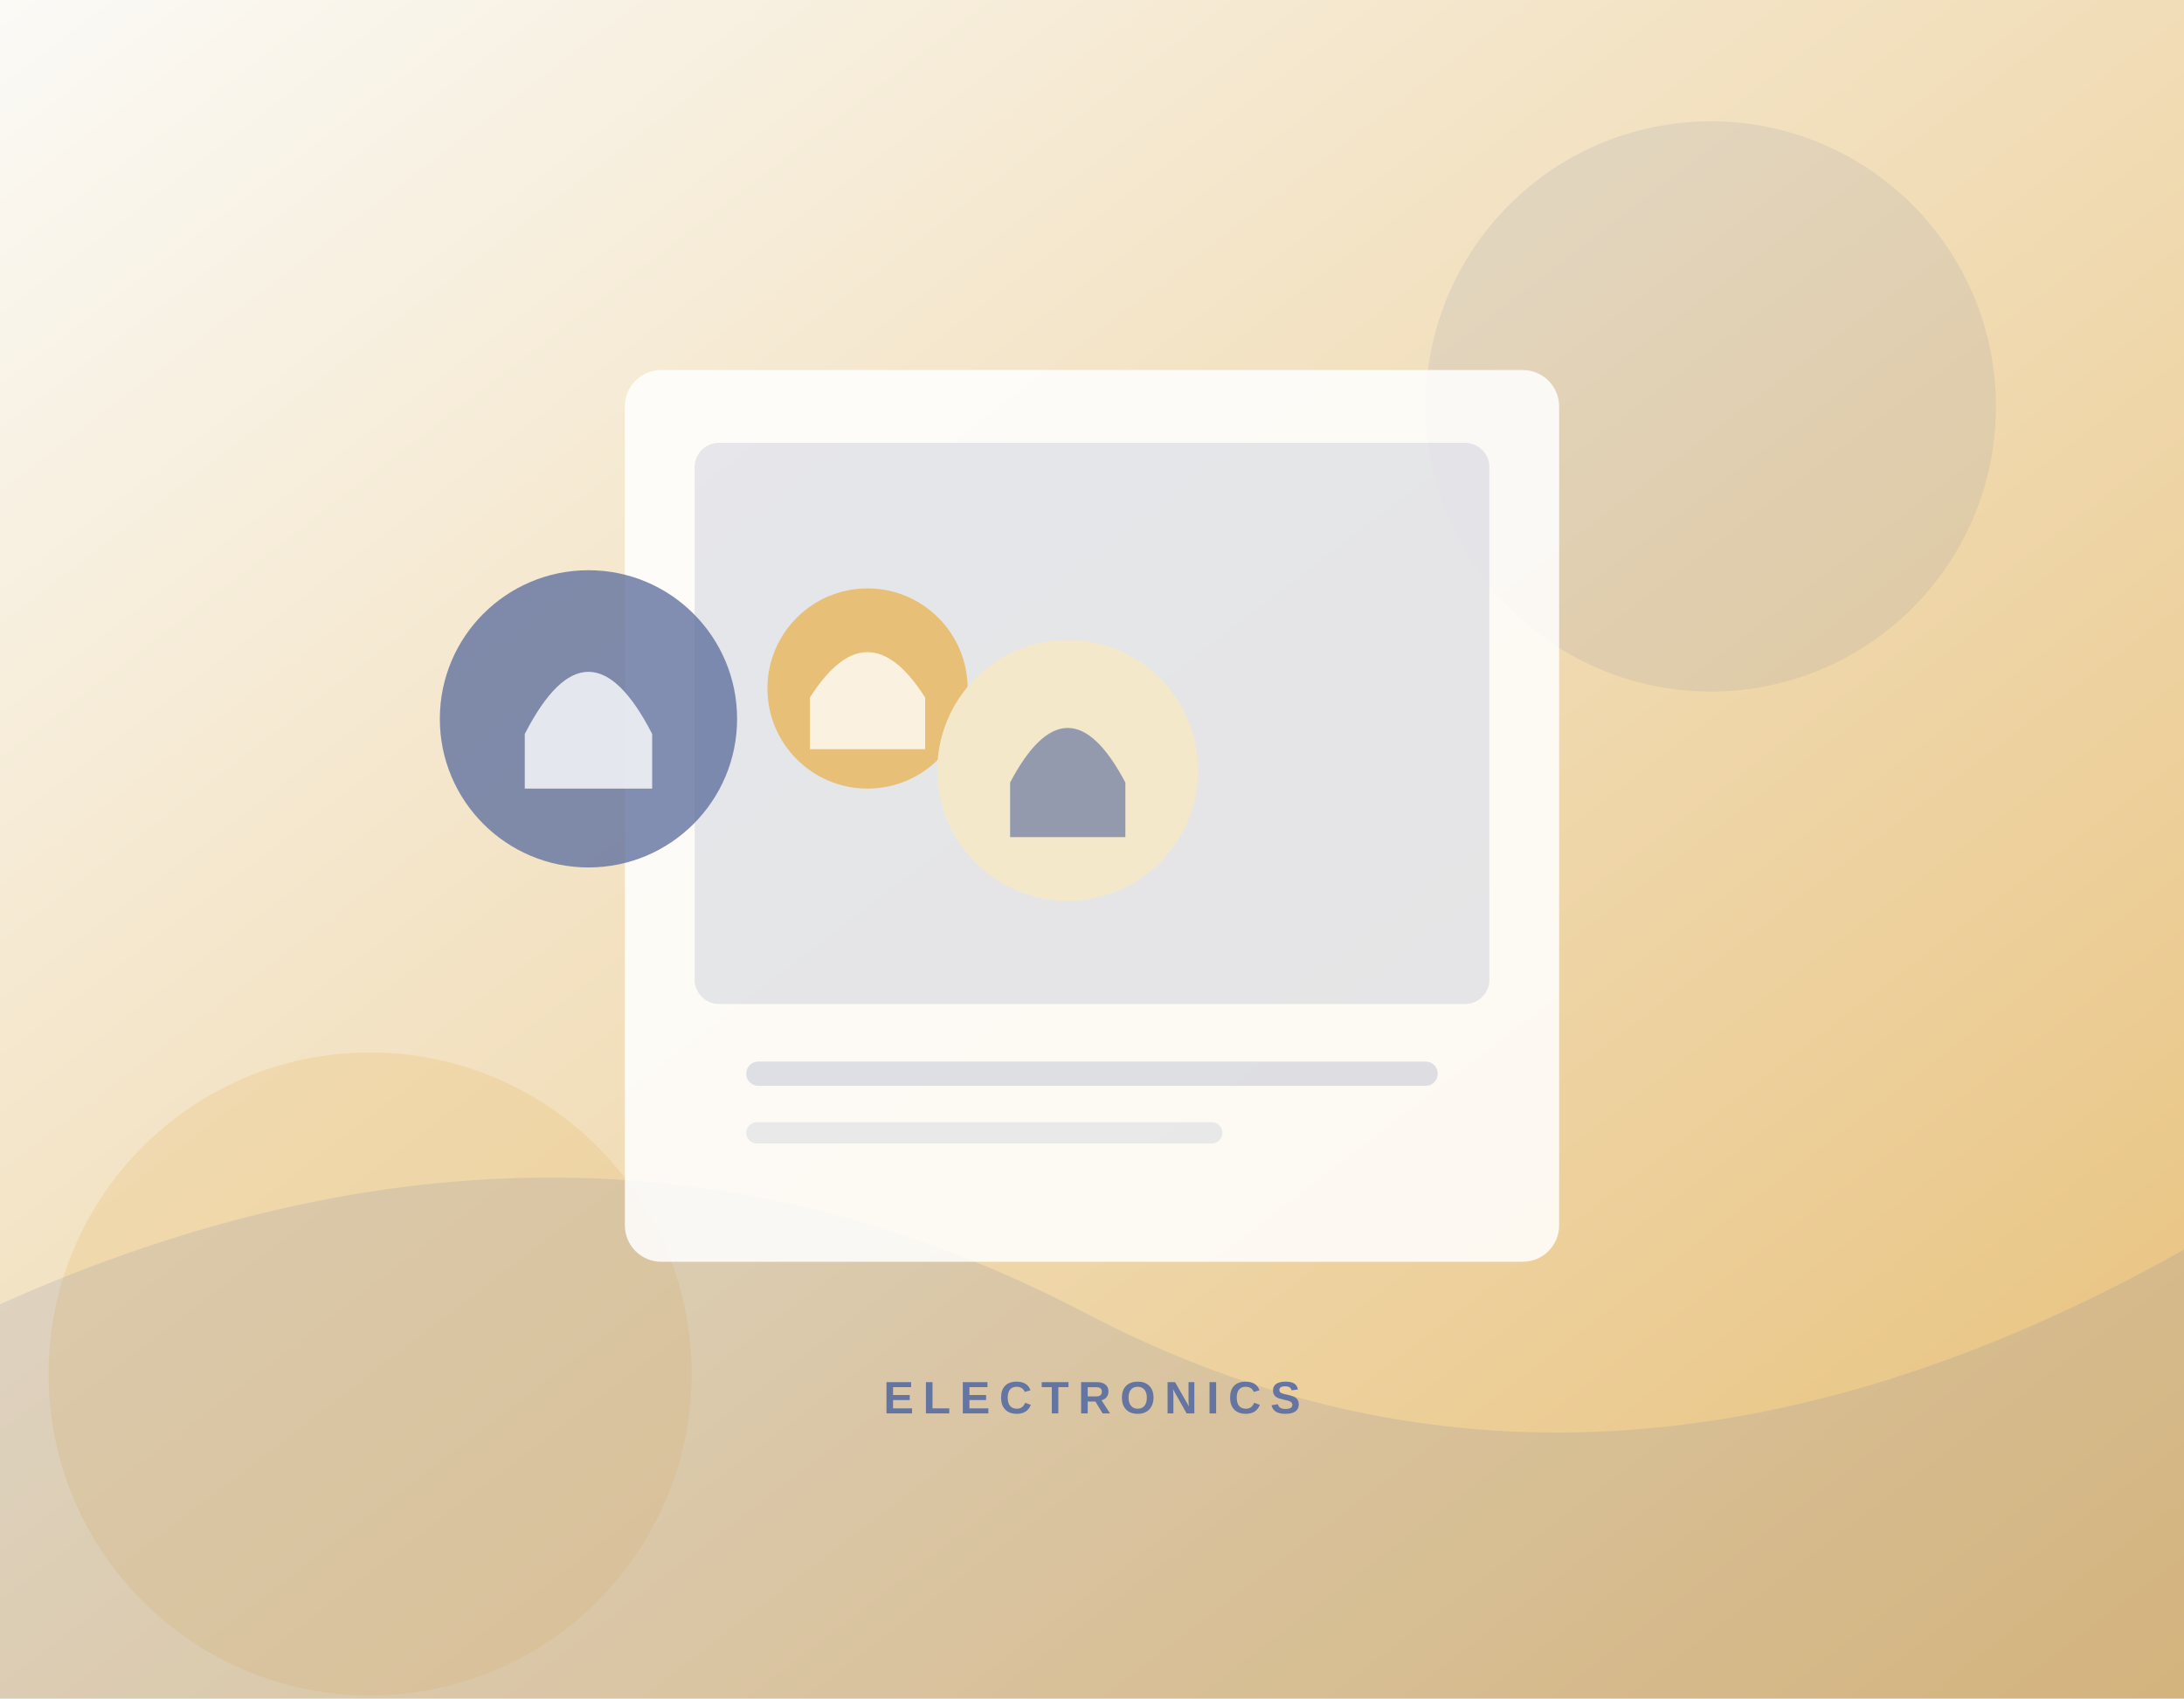
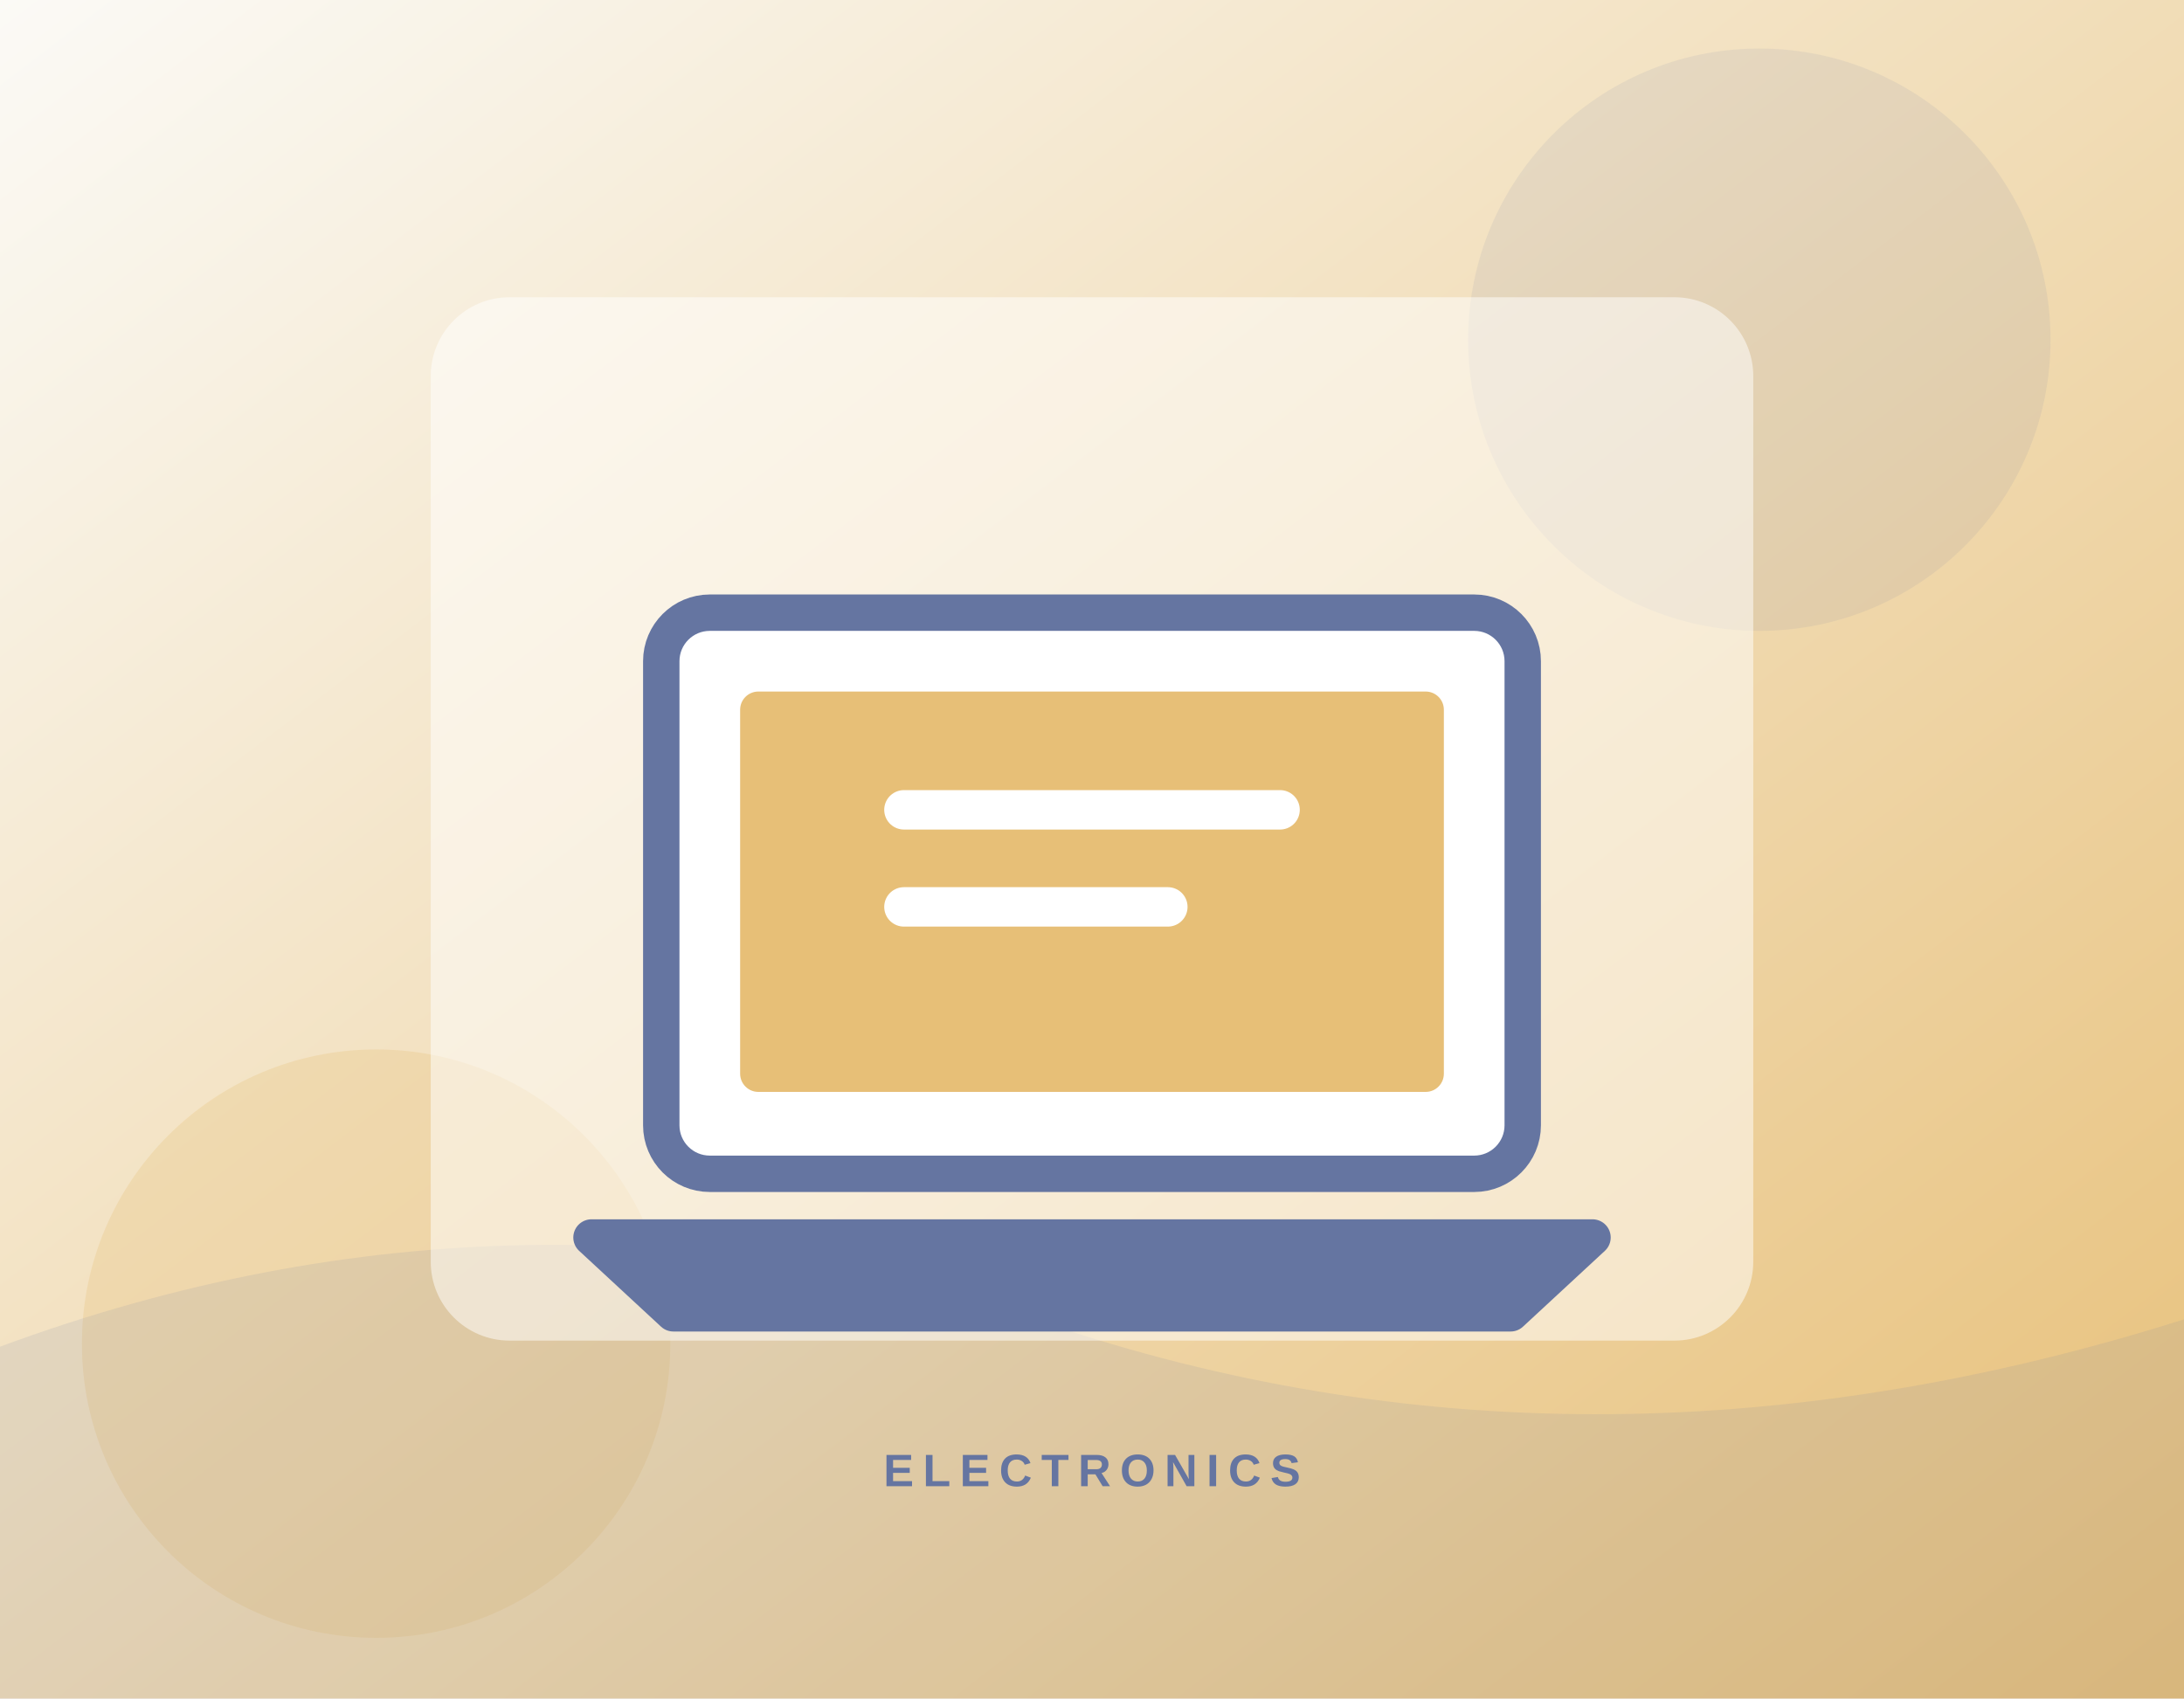
- <svg xmlns="http://www.w3.org/2000/svg" viewBox="0 0 720 560" role="img" aria-labelledby="title desc">
+ <svg xmlns="http://www.w3.org/2000/svg" viewBox="0 0 720 560" role="img" aria-labelledby="title desc" data-scene="electronics">
  <defs>
    <linearGradient id="wash" x1="0" y1="0" x2="1" y2="1">
      <stop stop-color="#fbfaf6" />
      <stop offset="1" stop-color="#e7bf77" />
    </linearGradient>
  </defs>
  <rect width="720" height="560" fill="url(#wash)" />
-   <circle cx="564" cy="134" r="94" fill="#6575a1" opacity=".12" />
-   <circle cx="122" cy="453" r="106" fill="#e7bf77" opacity=".3" />
-   <path d="M0 430 Q190 345 358 433 T720 412 V560 H0Z" fill="#6575a1" opacity=".15" />
-   <rect x="206" y="122" width="308" height="294" rx="12" fill="#fff" opacity=".86" />
-   <rect x="229" y="146" width="262" height="185" rx="8" fill="#6575a1" opacity=".16" />
-   <circle cx="194" cy="237" r="49" fill="#6575a1" opacity=".82" />
-   <circle cx="286" cy="227" r="33" fill="#e7bf77" />
-   <circle cx="352" cy="254" r="43" fill="#f4e8cb" />
-   <path d="M173 242q21 -41 42 0v18h-42z" fill="#fff" opacity=".8" />
-   <path d="M267 230q19 -30 38 0v17h-38z" fill="#fff" opacity=".78" />
-   <path d="M333 258q19 -36 38 0v18h-38z" fill="#6575a1" opacity=".68" />
-   <rect x="246" y="350" width="228" height="8" rx="4" fill="#6575a1" opacity=".2" />
-   <rect x="246" y="370" width="157" height="7" rx="3.5" fill="#6575a1" opacity=".13" />
-   <text x="360" y="466" text-anchor="middle" fill="#6575a1" font-family="Arial,sans-serif" font-size="15" font-weight="700" letter-spacing="3">ELECTRONICS</text>
+   <circle cx="580" cy="112" r="96" fill="#6575a1" opacity=".1" />
+   <circle cx="124" cy="443" r="97" fill="#e7bf77" opacity=".28" />
+   <path d="M0 444q173-64 350-6t370-3v125H0z" fill="#6575a1" opacity=".12" />
+   <rect x="142" y="98" width="436" height="344" rx="26" fill="#fff" opacity=".5" />
+   <rect x="218" y="202" width="284" height="185" rx="16" fill="#fff" stroke="#6575a1" stroke-width="12" stroke-linecap="round" stroke-linejoin="round" />
+   <rect x="244" y="228" width="232" height="132" rx="6" fill="#e7bf77" />
+   <path d="M195 408h330l-27 25H222z" fill="#6575a1" stroke="#6575a1" stroke-width="12" stroke-linecap="round" stroke-linejoin="round" />
+   <path d="M298 267h124m-124 32h87" stroke="#fff" stroke-width="13" stroke-linecap="round" />
+   <text x="360" y="490" text-anchor="middle" fill="#6575a1" font-family="Arial,sans-serif" font-size="15" font-weight="700" letter-spacing="3">ELECTRONICS</text>
</svg>
